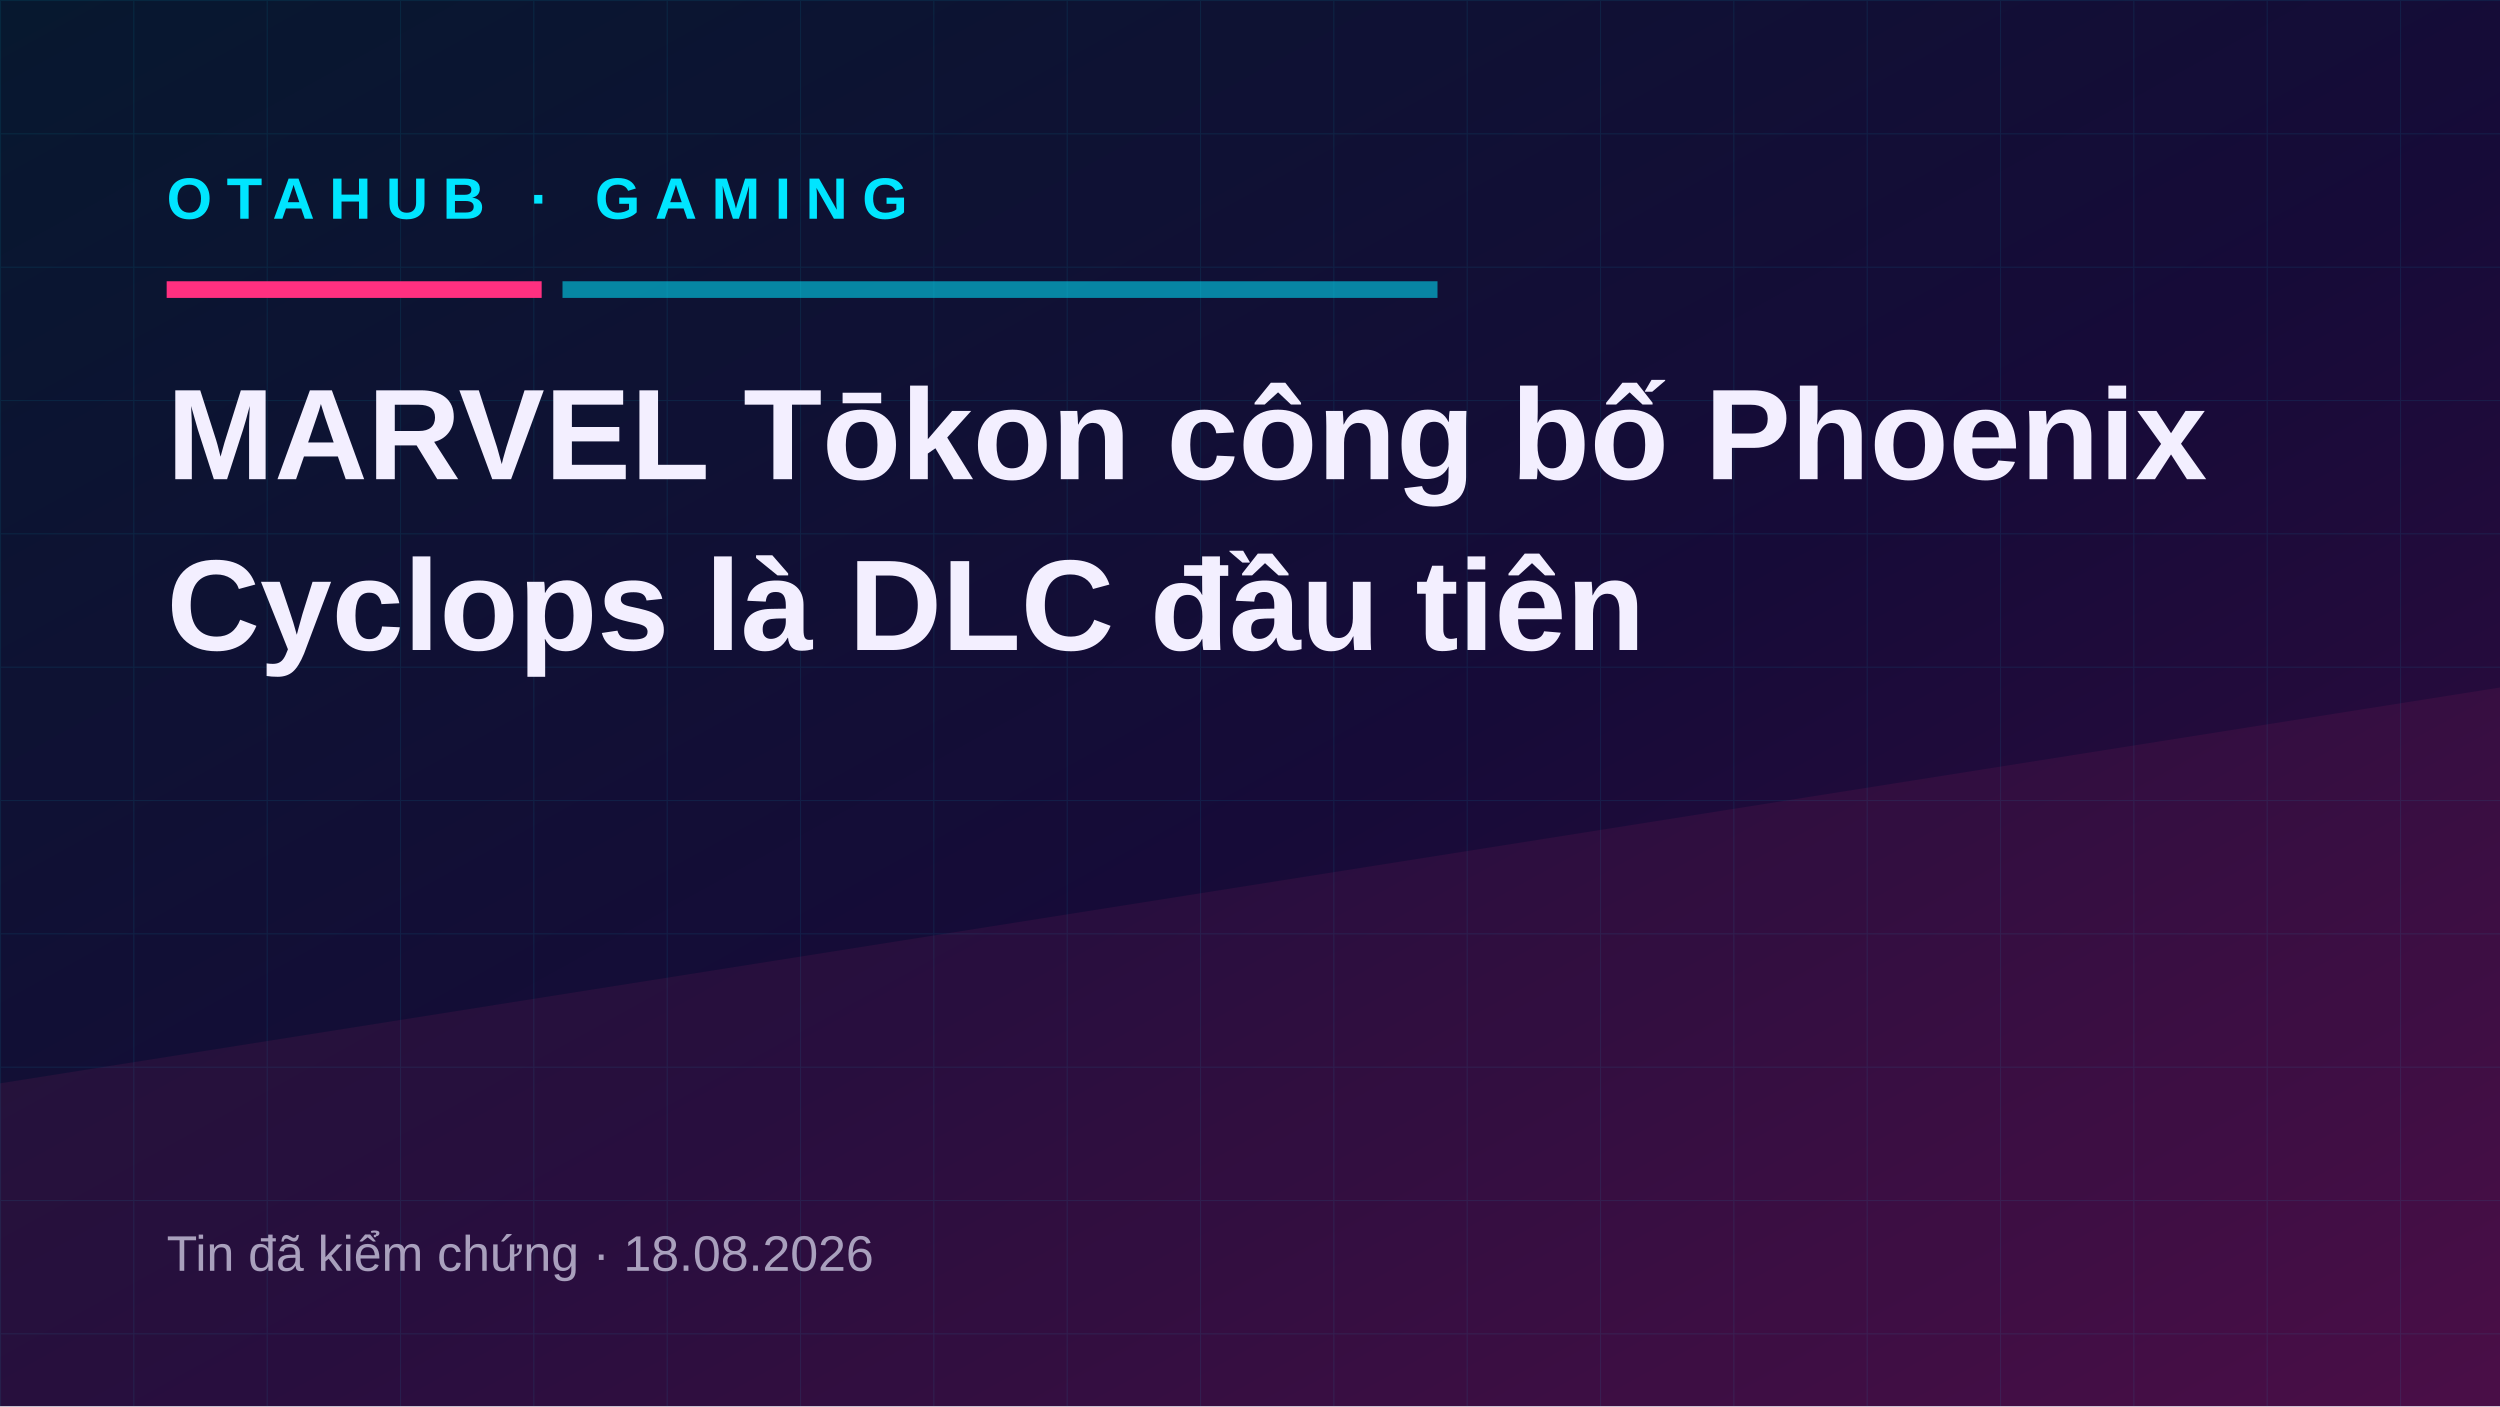
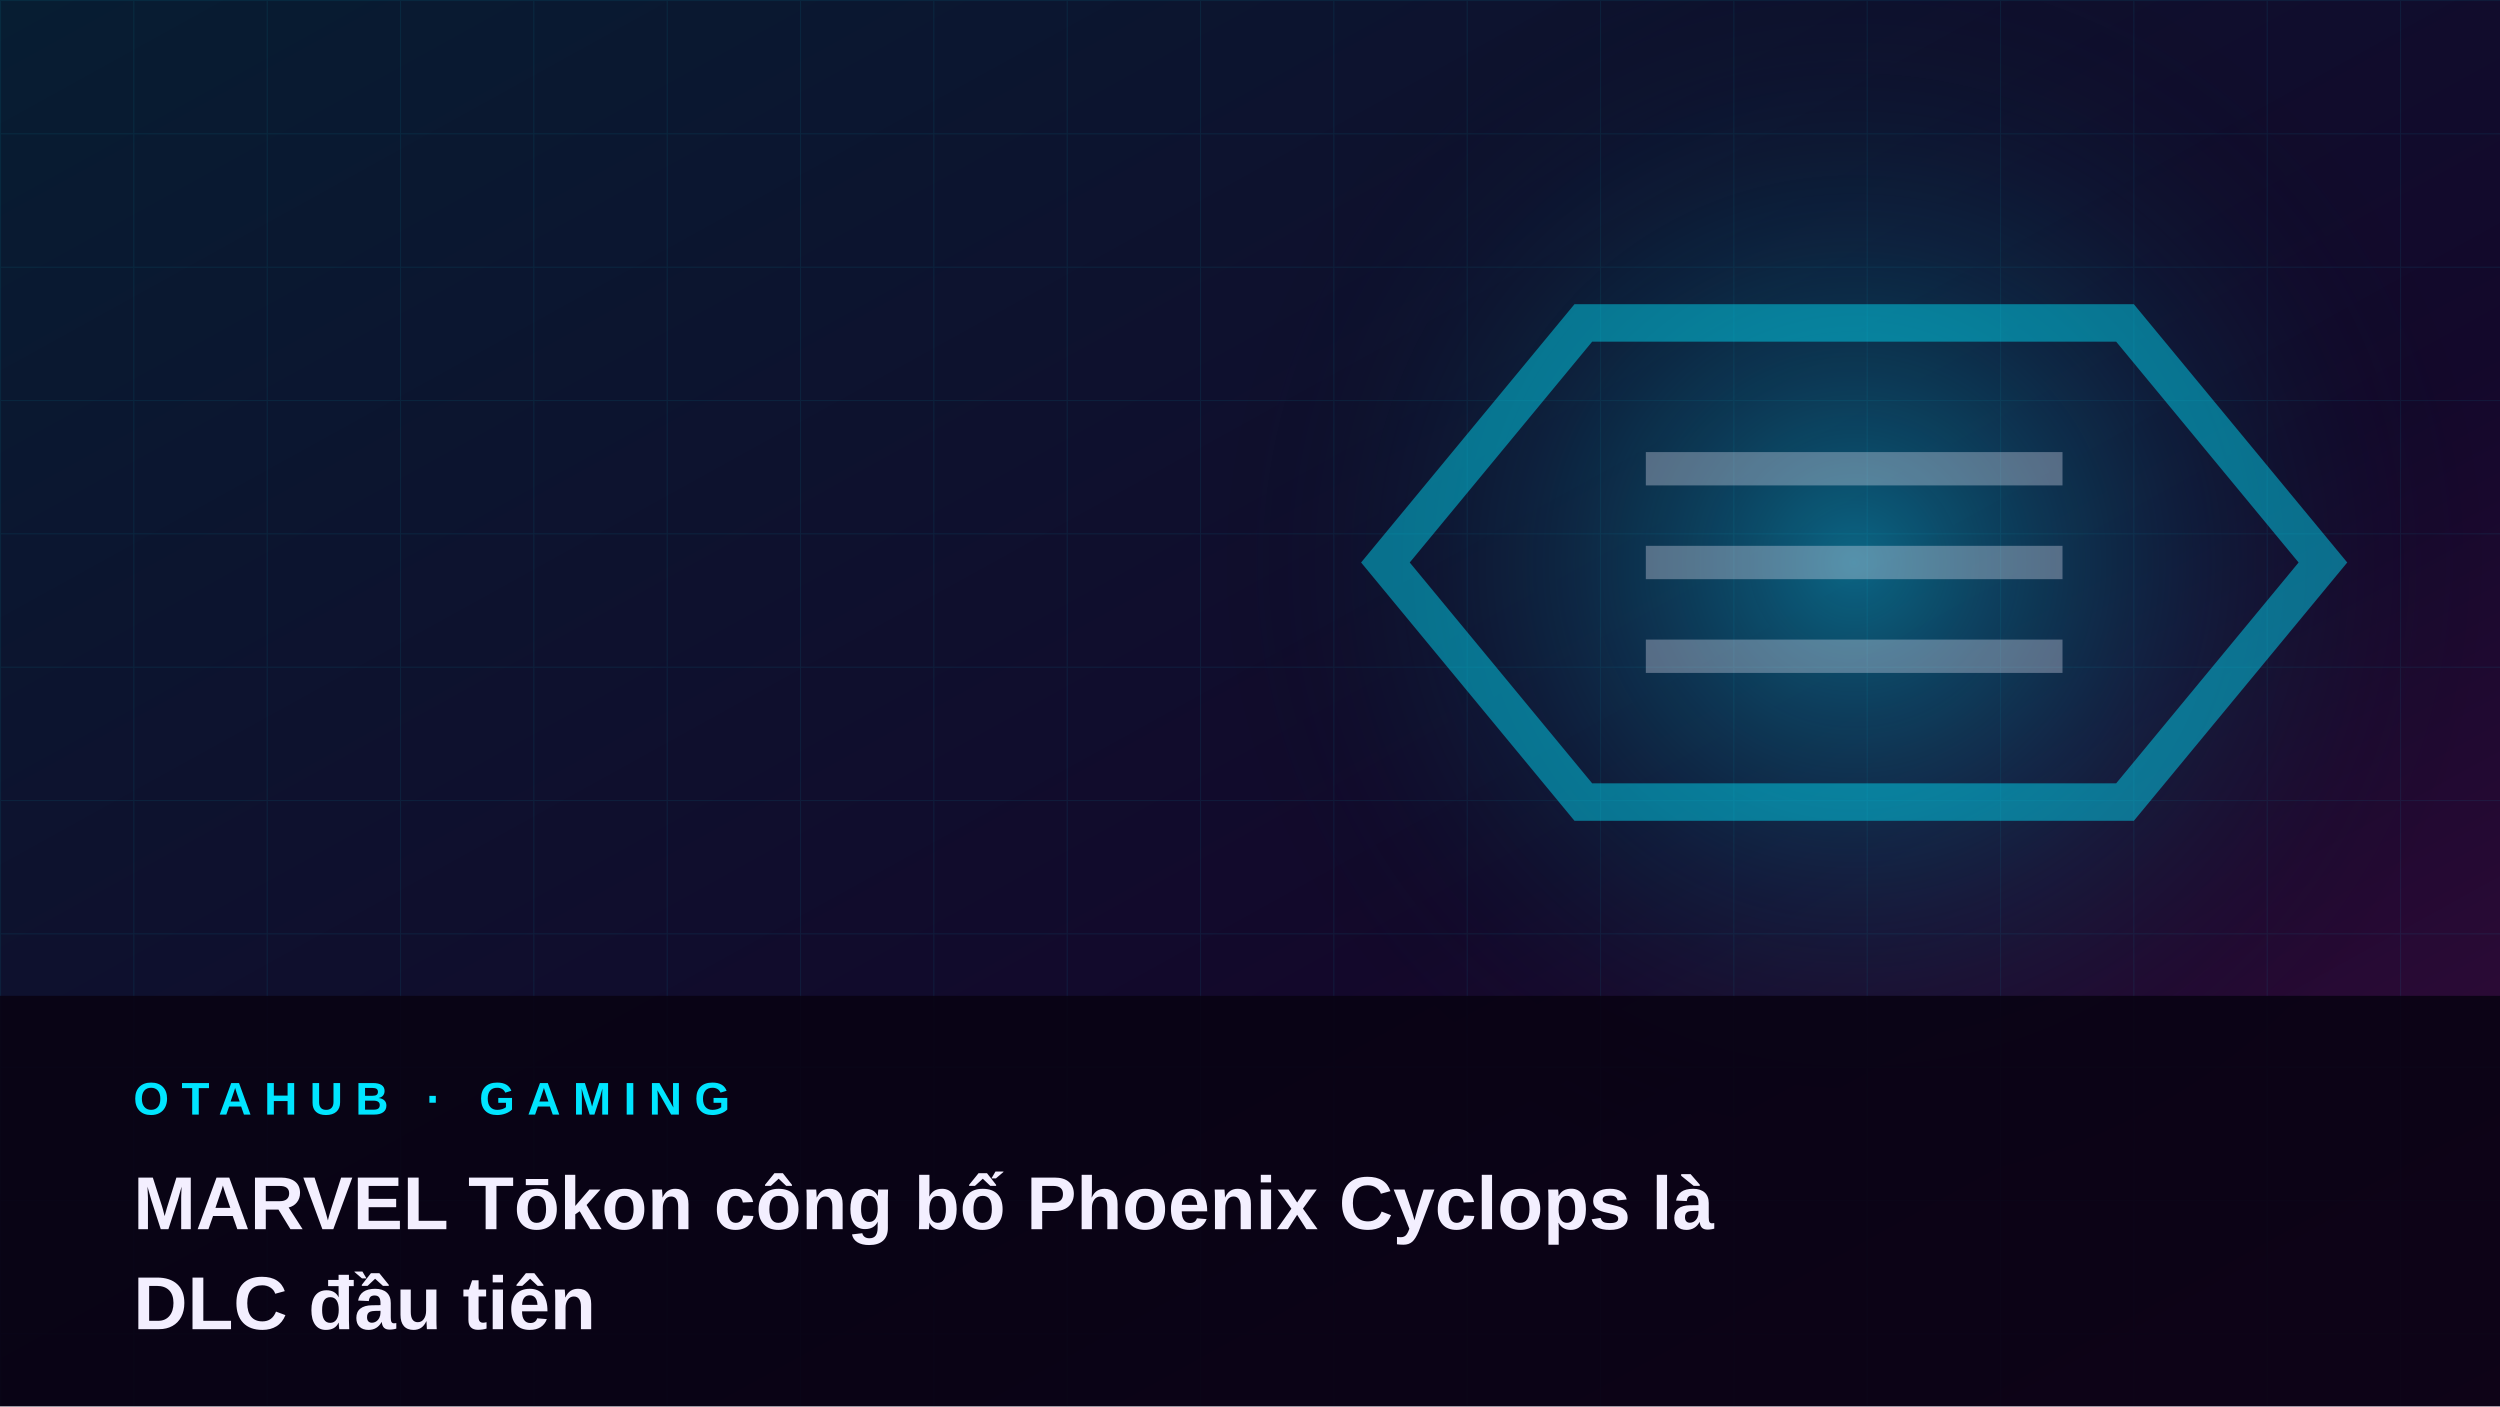
<svg xmlns="http://www.w3.org/2000/svg" width="1200" height="675" viewBox="0 0 1200 675">
  <defs>
    <linearGradient id="g" x2="1" y2="1">
-       <stop stop-color="#07182f" />
-       <stop offset=".55" stop-color="#160b38" />
-       <stop offset="1" stop-color="#3a0b42" />
+       <stop stop-color="#071d32" />
+       <stop offset=".62" stop-color="#13082b" />
+       <stop offset="1" stop-color="#390b3c" />
    </linearGradient>
+     <radialGradient id="r">
+       <stop stop-color="#00e5ff" stop-opacity=".42" />
+       <stop offset="1" stop-color="#000" stop-opacity="0" />
+     </radialGradient>
    <pattern id="p" width="64" height="64" patternUnits="userSpaceOnUse">
-       <path d="M64 0H0V64" fill="none" stroke="#00e5ff" stroke-opacity=".08" />
+       <path d="M64 0H0V64" fill="none" stroke="#00e5ff" stroke-opacity=".07" />
    </pattern>
  </defs>
  <rect width="1200" height="675" fill="url(#g)" />
  <rect width="1200" height="675" fill="url(#p)" />
-   <path d="M0 520L1200 330V675H0Z" fill="#ff3080" opacity=".08" />
-   <text x="80" y="105" fill="#00e5ff" font-family="Arial,sans-serif" font-size="28" font-weight="700" letter-spacing="7">OTAHUB · GAMING</text>
-   <text x="80" y="230" fill="#f3efff" font-family="Arial,sans-serif" font-size="62" font-weight="800">MARVEL Tōkon công bố Phoenix</text>
-   <text x="80" y="312" fill="#f3efff" font-family="Arial,sans-serif" font-size="62" font-weight="800">Cyclops là DLC đầu tiên</text>
-   <text x="80" y="610" fill="#a9a0bd" font-family="Arial,sans-serif" font-size="24">Tin đã kiểm chứng · 18.08.2026</text>
-   <rect x="80" y="135" width="180" height="8" fill="#ff3080" />
-   <rect x="270" y="135" width="420" height="8" fill="#00e5ff" opacity=".55" />
+   <circle cx="890" cy="270" r="310" fill="url(#r)" />
+   <path d="M760 155h260l95 115-95 115H760L665 270z" fill="none" stroke="#00e5ff" stroke-width="18" opacity=".45" />
+   <path d="M790 225h200M790 270h200M790 315h200" stroke="#f3efff" stroke-width="16" opacity=".32" />
+   <rect x="0" y="478" width="1200" height="197" fill="#080313" fill-opacity=".88" />
+   <text x="64" y="535" fill="#00e5ff" font-family="Arial,sans-serif" font-size="22" font-weight="700" letter-spacing="6">OTAHUB · GAMING</text>
+   <text x="64" y="590" fill="#f3efff" font-family="Arial,sans-serif" font-size="36" font-weight="800">MARVEL Tōkon công bố Phoenix Cyclops là</text>
+   <text x="64" y="638" fill="#f3efff" font-family="Arial,sans-serif" font-size="36" font-weight="800">DLC đầu tiên</text>
</svg>
